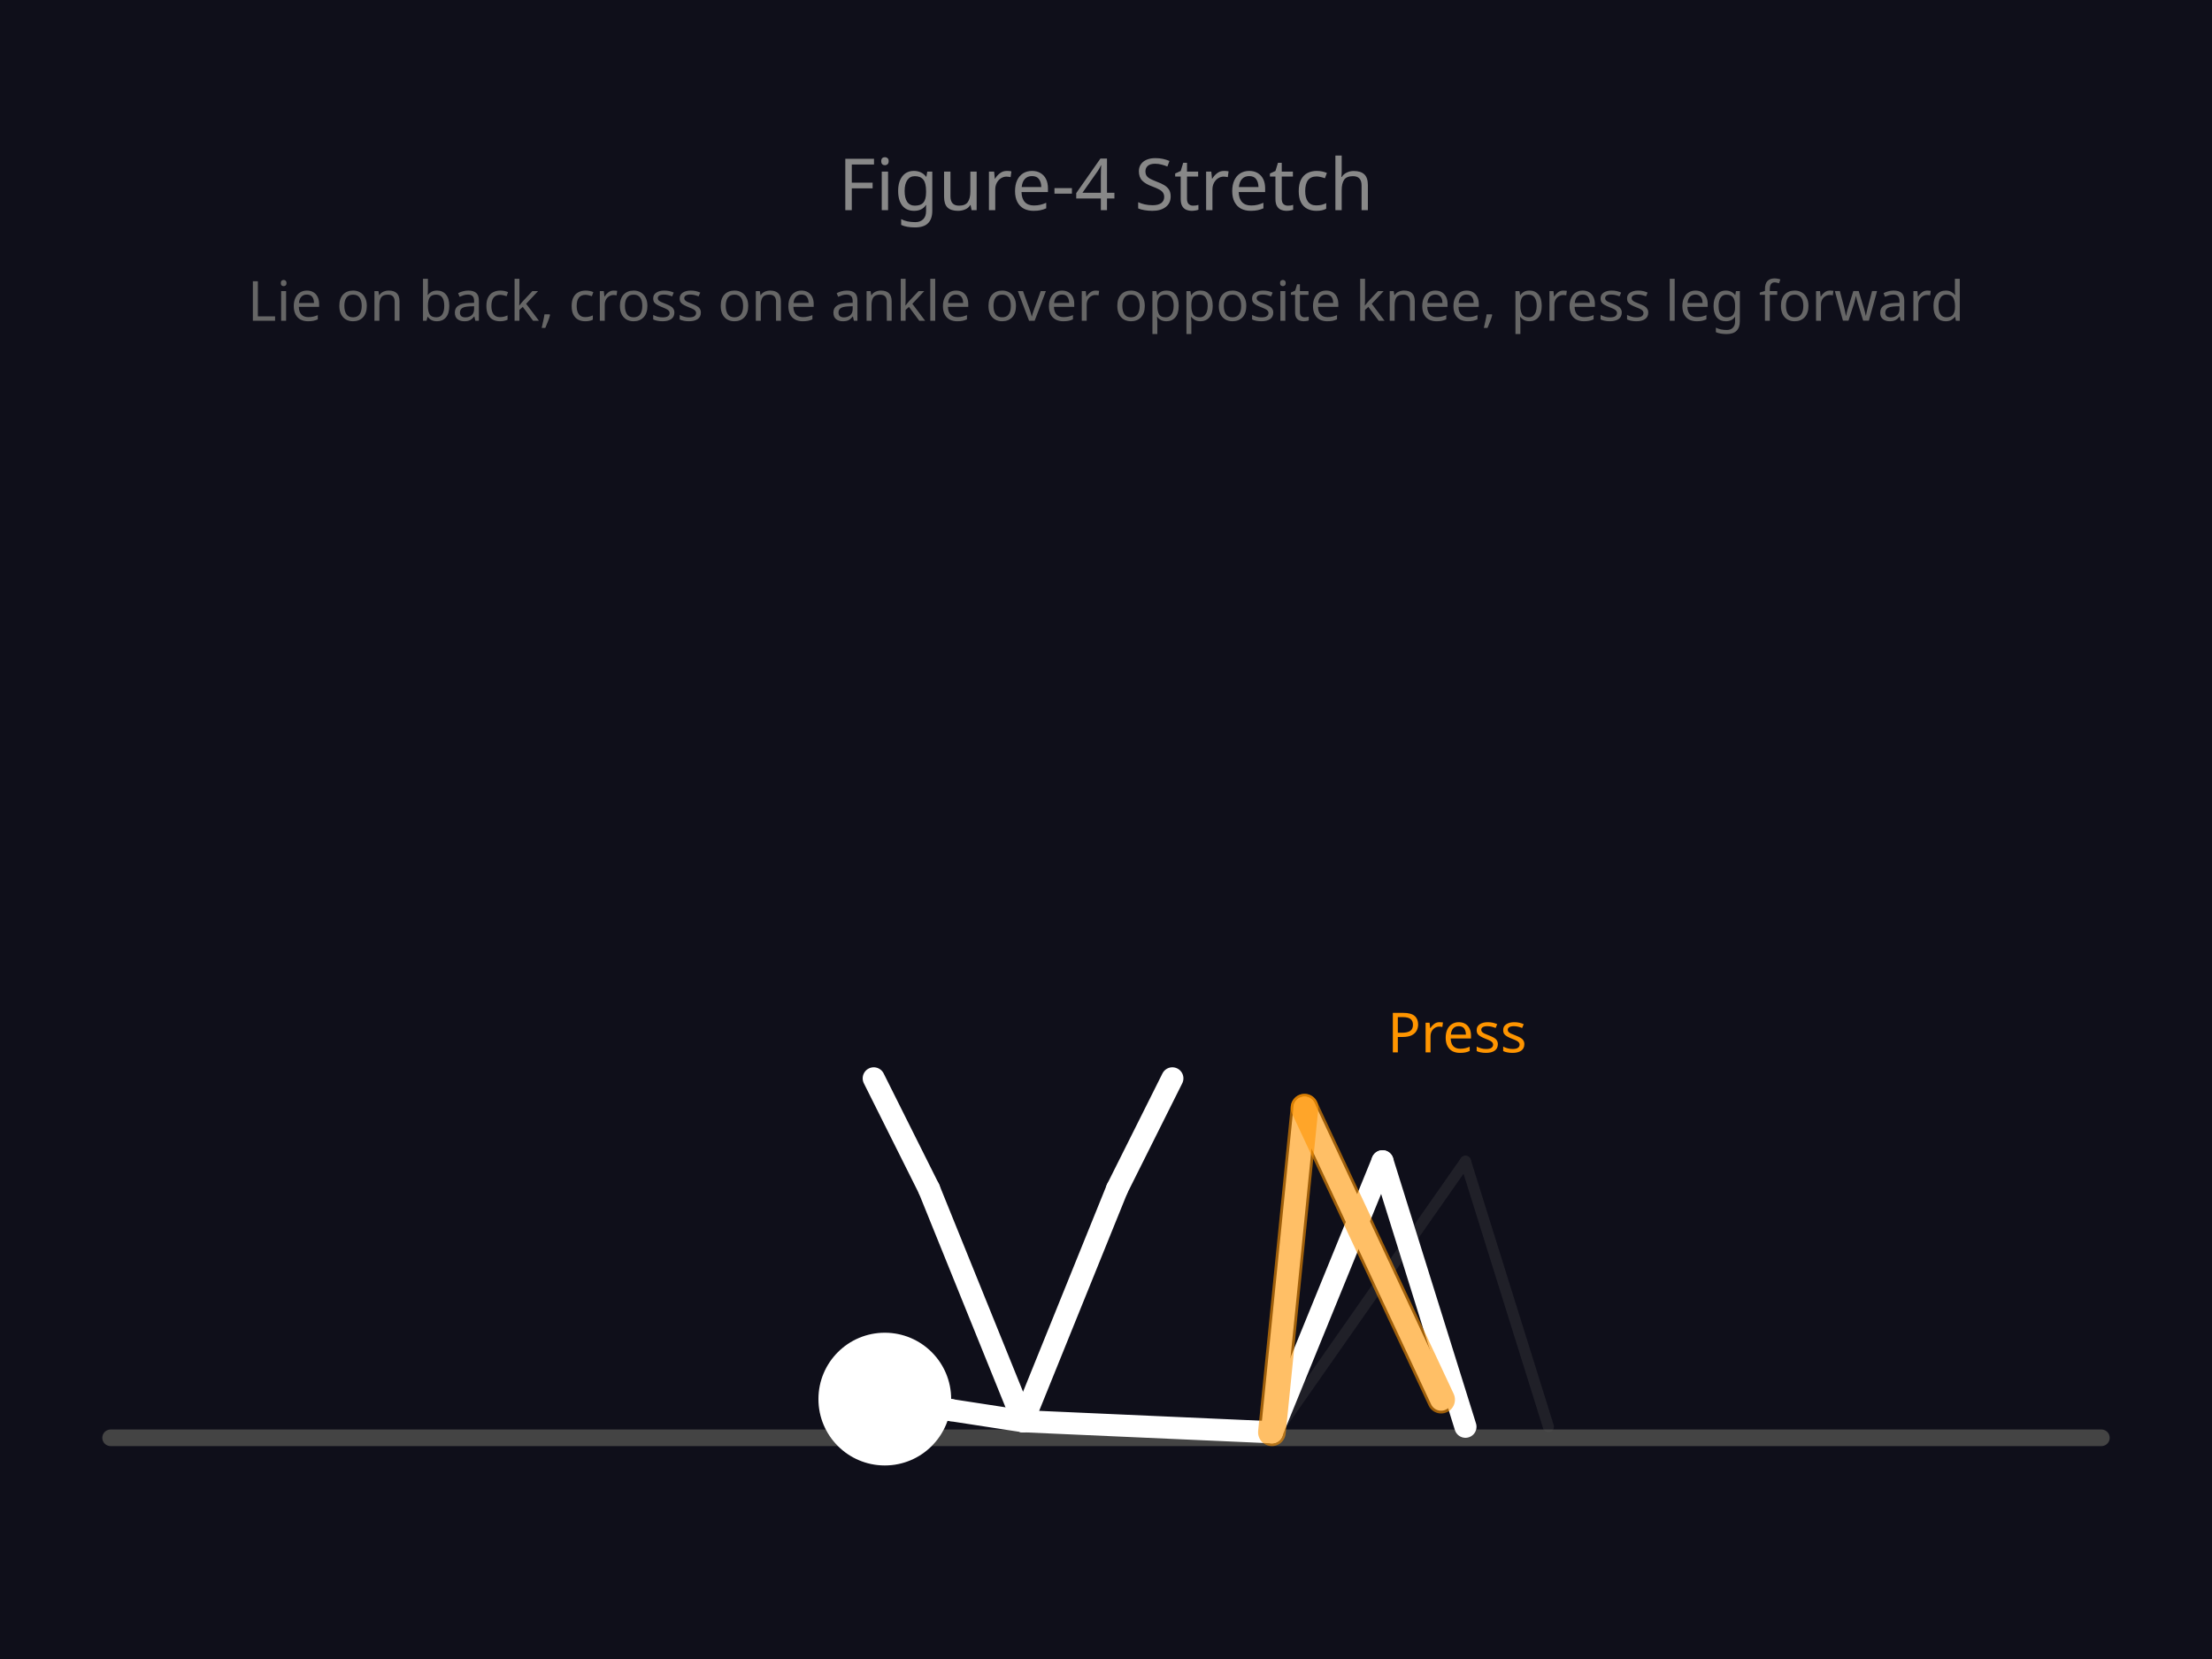
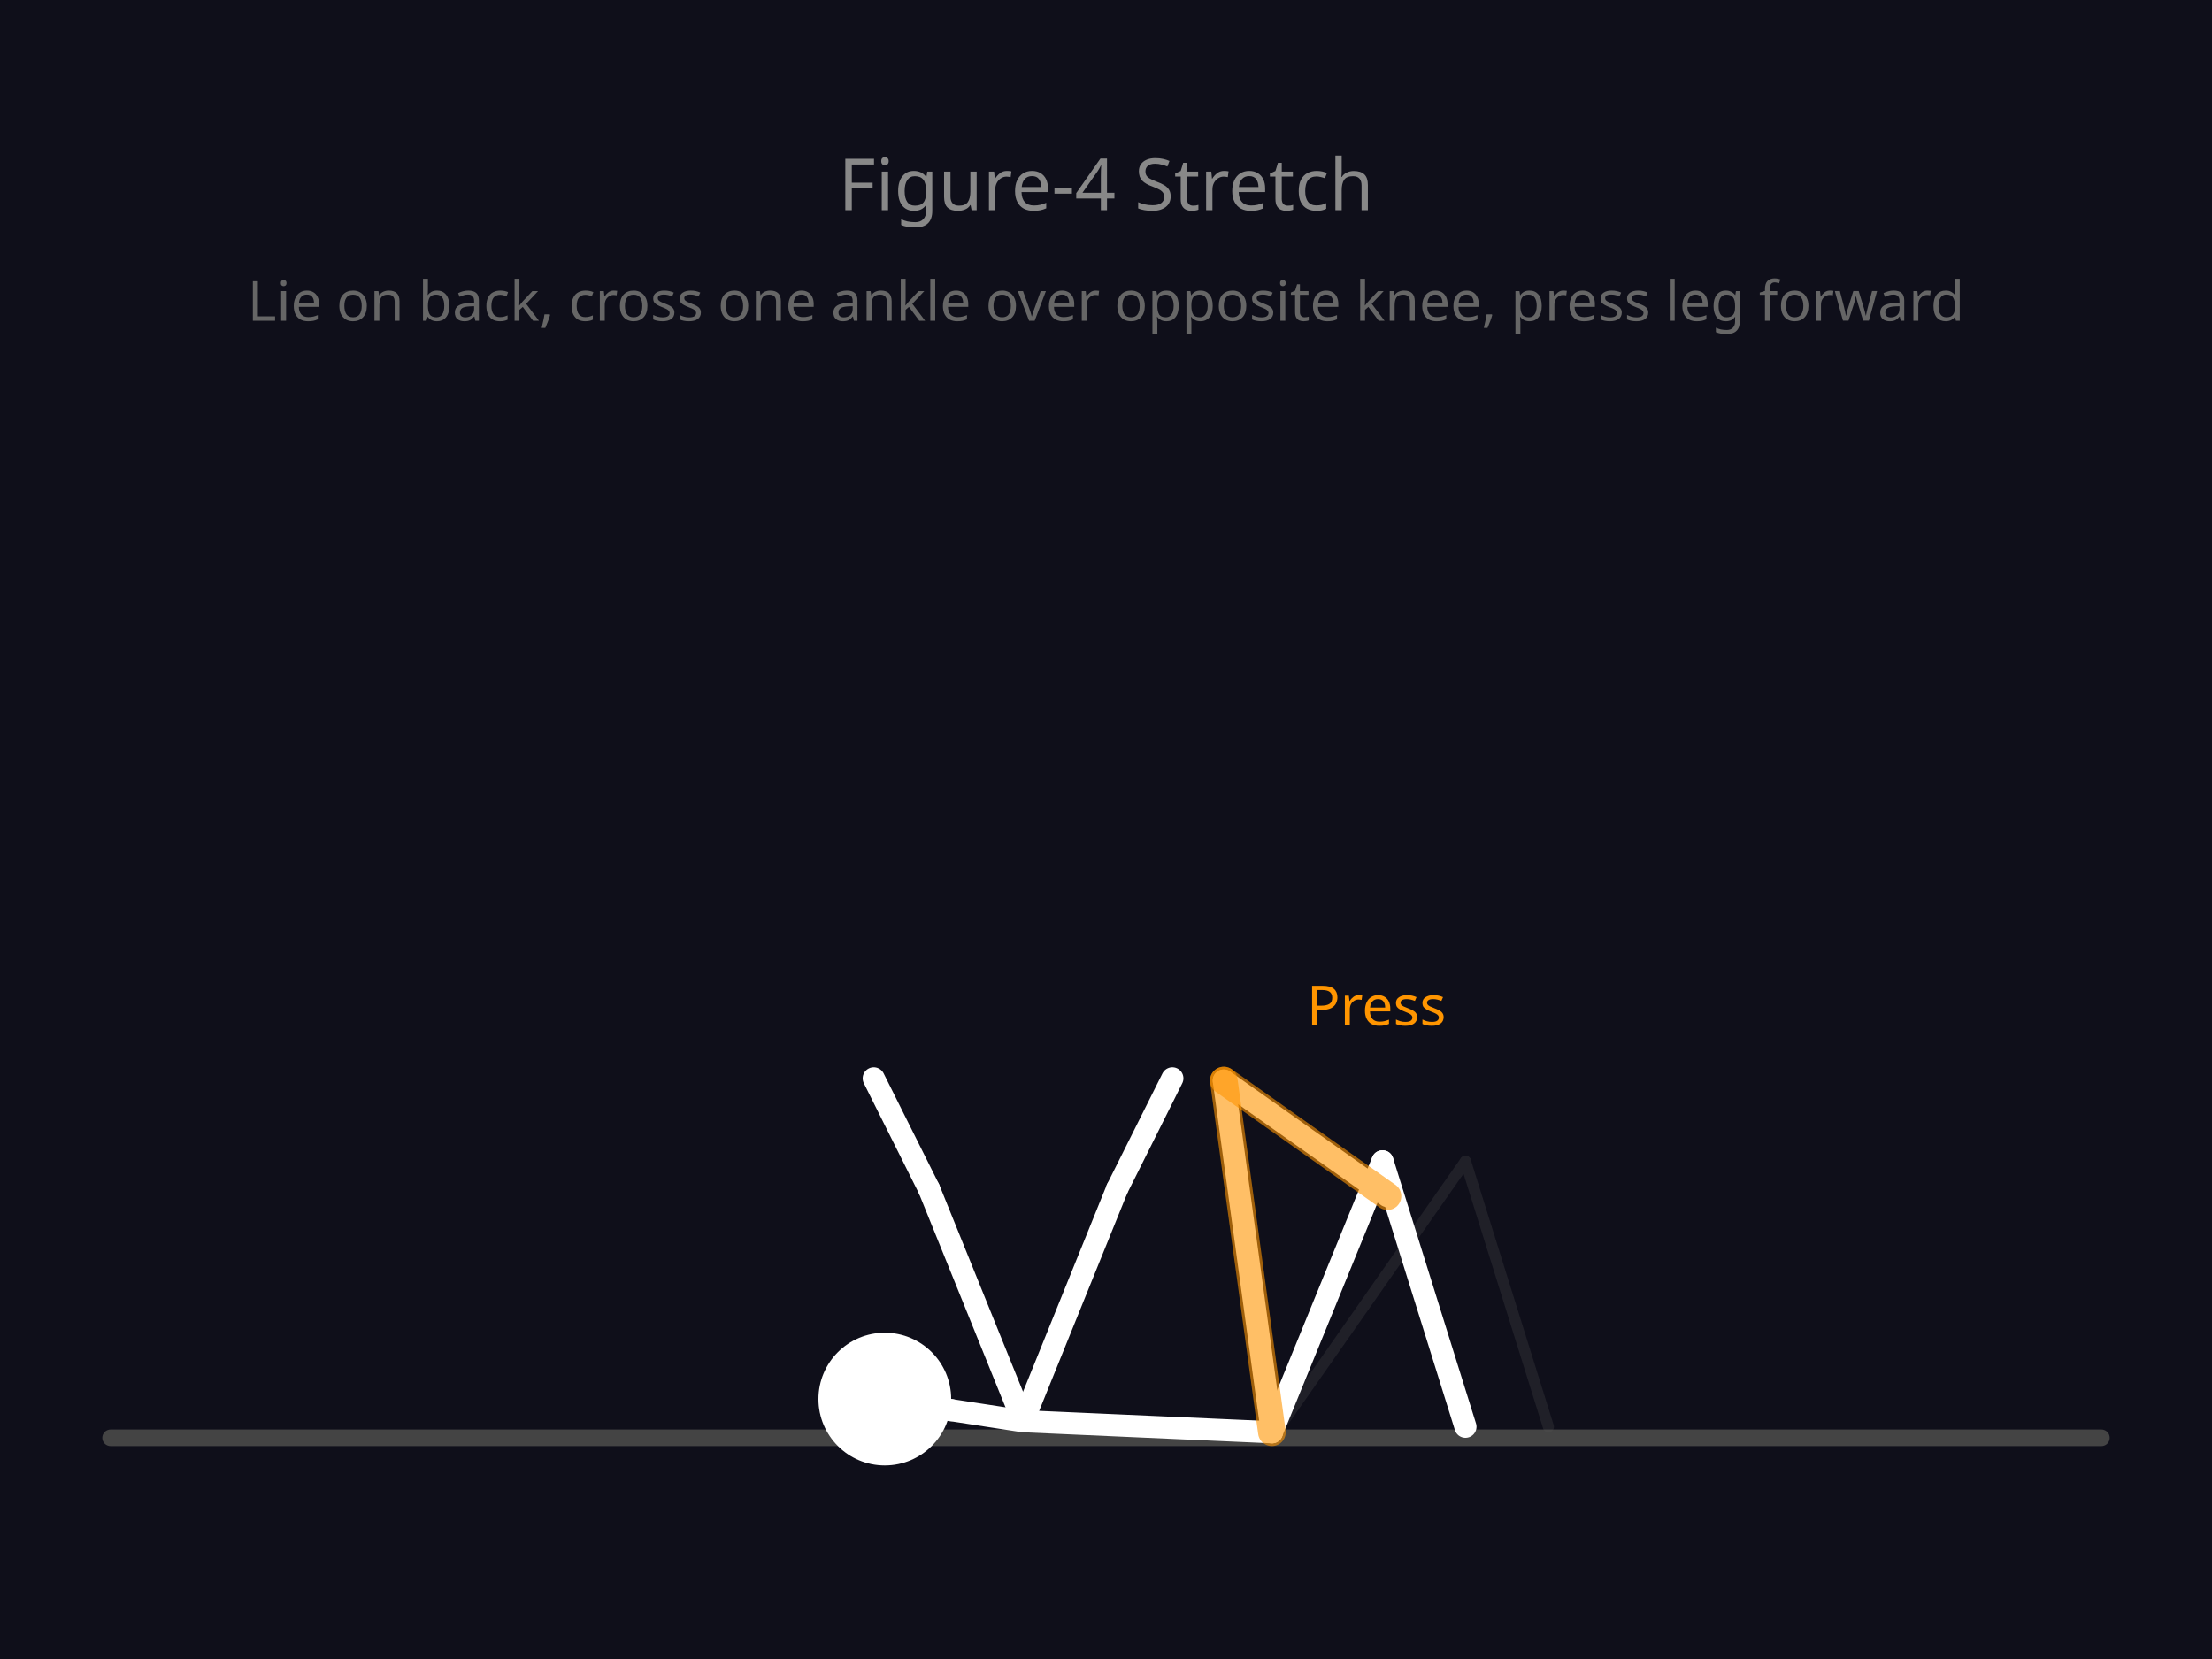
<svg xmlns="http://www.w3.org/2000/svg" viewBox="0 0 400 300">
  <rect width="400" height="300" fill="#0f0f1a" />
  <line x1="20" y1="260" x2="380" y2="260" stroke="#444" stroke-width="3" stroke-linecap="round" />
  <text x="200" y="38" fill="#888" font-size="13" font-family="sans-serif" text-anchor="middle">Figure-4 Stretch</text>
  <text x="200" y="58" fill="#666" font-size="10" font-family="sans-serif" text-anchor="middle">Lie on back, cross one ankle over opposite knee, press leg forward</text>
  <g stroke="#555" stroke-width="2" fill="none" stroke-linecap="round" stroke-linejoin="round" opacity="0.25">
    <circle cx="160" cy="253" r="12" fill="#444" stroke="none" />
    <line x1="160" y1="253" x2="172" y2="255" />
    <line x1="172" y1="255" x2="185" y2="257" />
    <line x1="185" y1="257" x2="230" y2="260" />
    <line x1="185" y1="257" x2="168" y2="215" />
    <line x1="168" y1="215" x2="158" y2="195" />
    <line x1="185" y1="257" x2="202" y2="215" />
    <line x1="202" y1="215" x2="212" y2="195" />
    <line x1="230" y1="260" x2="265" y2="210" />
    <line x1="265" y1="210" x2="280" y2="258" />
    <line x1="230" y1="260" x2="250" y2="210" />
    <line x1="250" y1="210" x2="265" y2="258" />
  </g>
  <g stroke="#FFF" stroke-width="4" fill="none" stroke-linecap="round" stroke-linejoin="round">
    <circle cx="160" cy="253" r="12" fill="#FFF" stroke="none" />
    <line x1="160" y1="253" x2="172" y2="255" />
    <line x1="172" y1="255" x2="185" y2="257" />
    <line x1="185" y1="257" x2="230" y2="259" />
    <line x1="185" y1="257" x2="168" y2="215" />
    <line x1="168" y1="215" x2="158" y2="195" />
    <line x1="185" y1="257" x2="202" y2="215" />
    <line x1="202" y1="215" x2="212" y2="195" />
-     <line x1="230" y1="259" x2="235.9" y2="200.3" />
-     <line x1="235.9" y1="200.3" x2="260.6" y2="253.1" />
+     <line x1="230" y1="259" x2="221.3" y2="195.4" />
+     <line x1="221.3" y1="195.4" x2="250.9" y2="216.3" />
    <line x1="230" y1="259" x2="250" y2="210" />
    <line x1="250" y1="210" x2="265" y2="258" />
-     <line x1="230" y1="259" x2="235.9" y2="200.3" stroke="#FF9500" stroke-width="5" opacity="0.6" />
-     <line x1="235.9" y1="200.3" x2="260.6" y2="253.1" stroke="#FF9500" stroke-width="5" opacity="0.6" />
+     <line x1="230" y1="259" x2="221.3" y2="195.4" stroke="#FF9500" stroke-width="5" opacity="0.6" />
+     <line x1="221.3" y1="195.4" x2="250.9" y2="216.3" stroke="#FF9500" stroke-width="5" opacity="0.6" />
  </g>
-   <text x="250.9" y="190.3" fill="#FF9500" font-size="10" font-family="sans-serif">Press</text>
+   <text x="236.3" y="185.4" fill="#FF9500" font-size="10" font-family="sans-serif">Press</text>
</svg>
